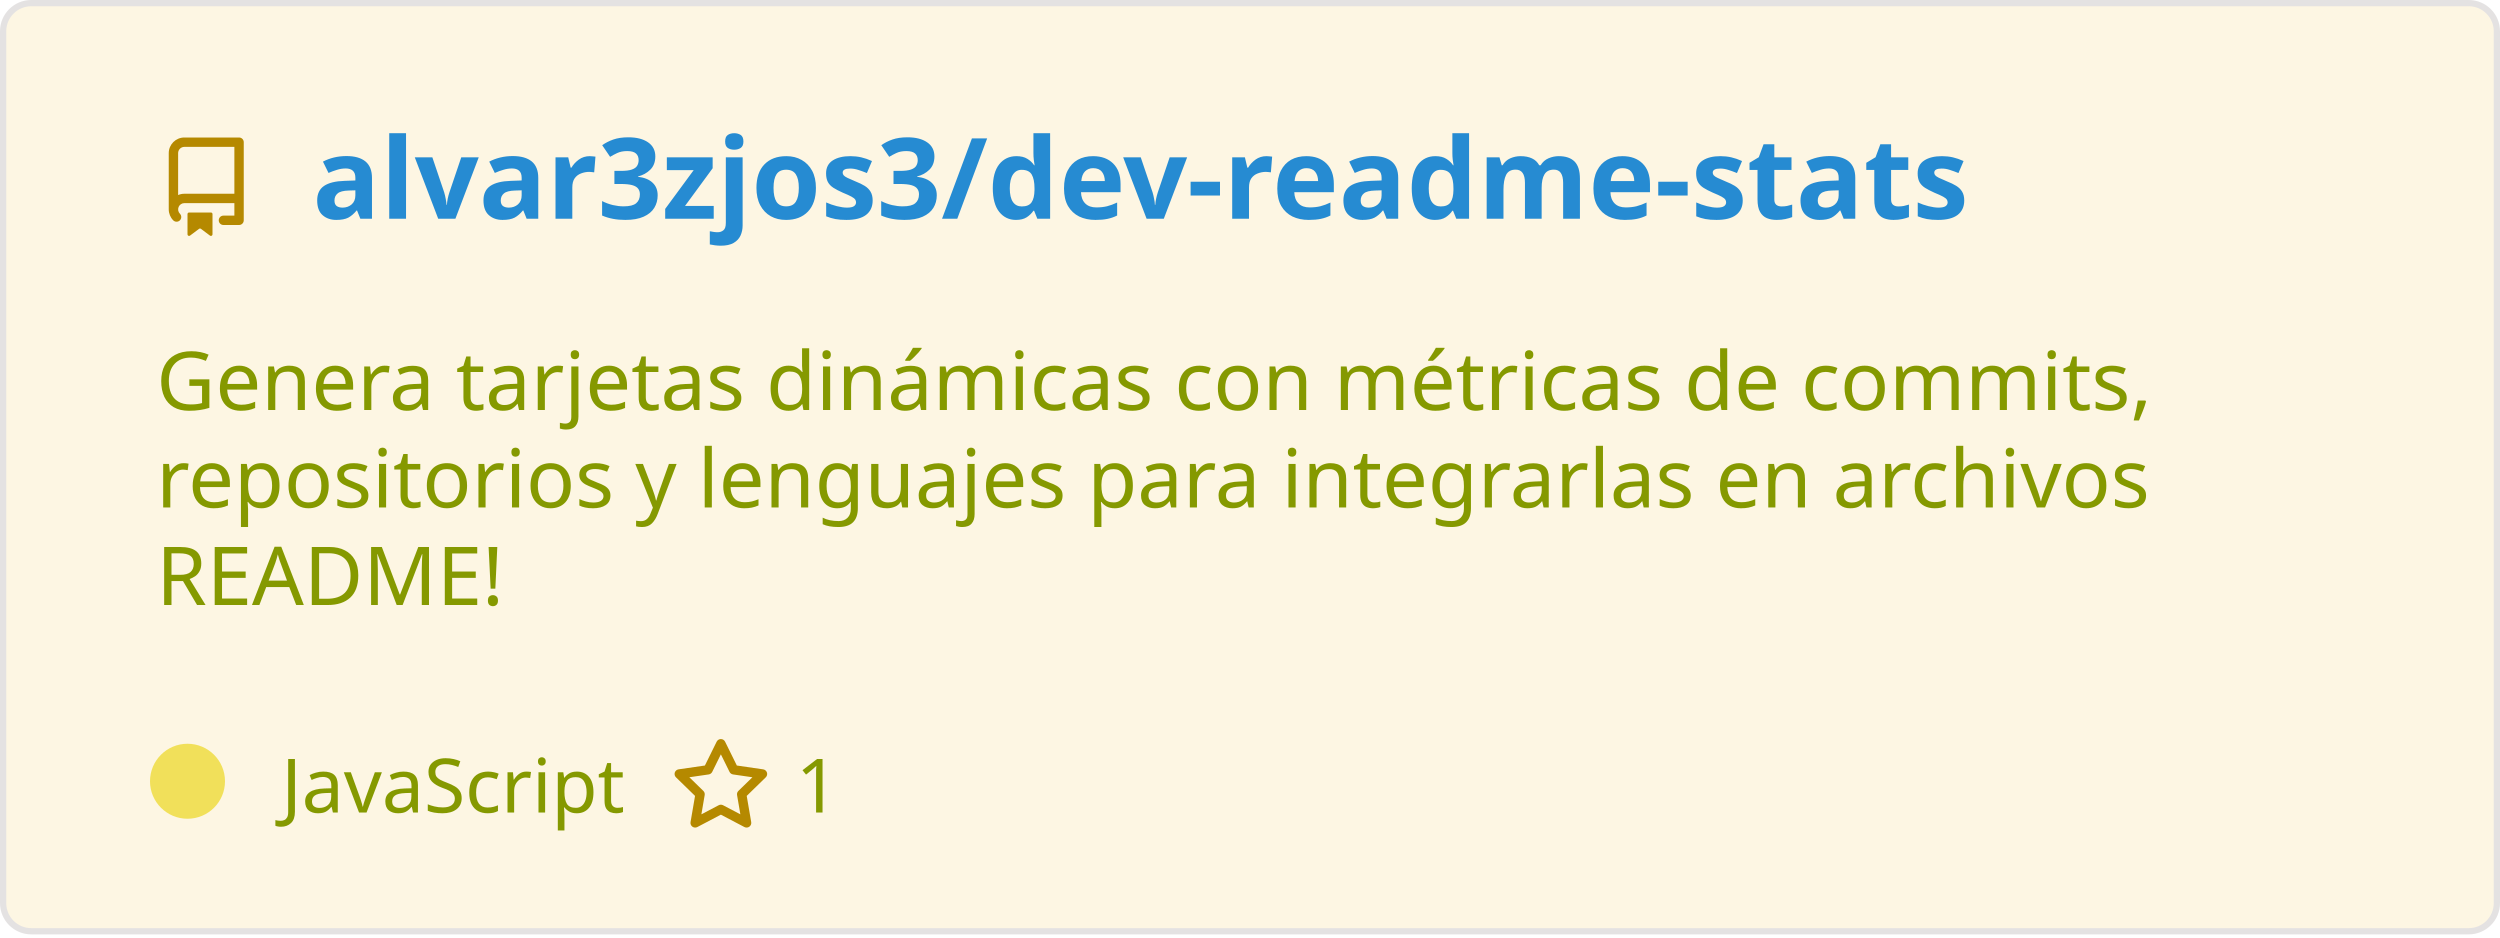
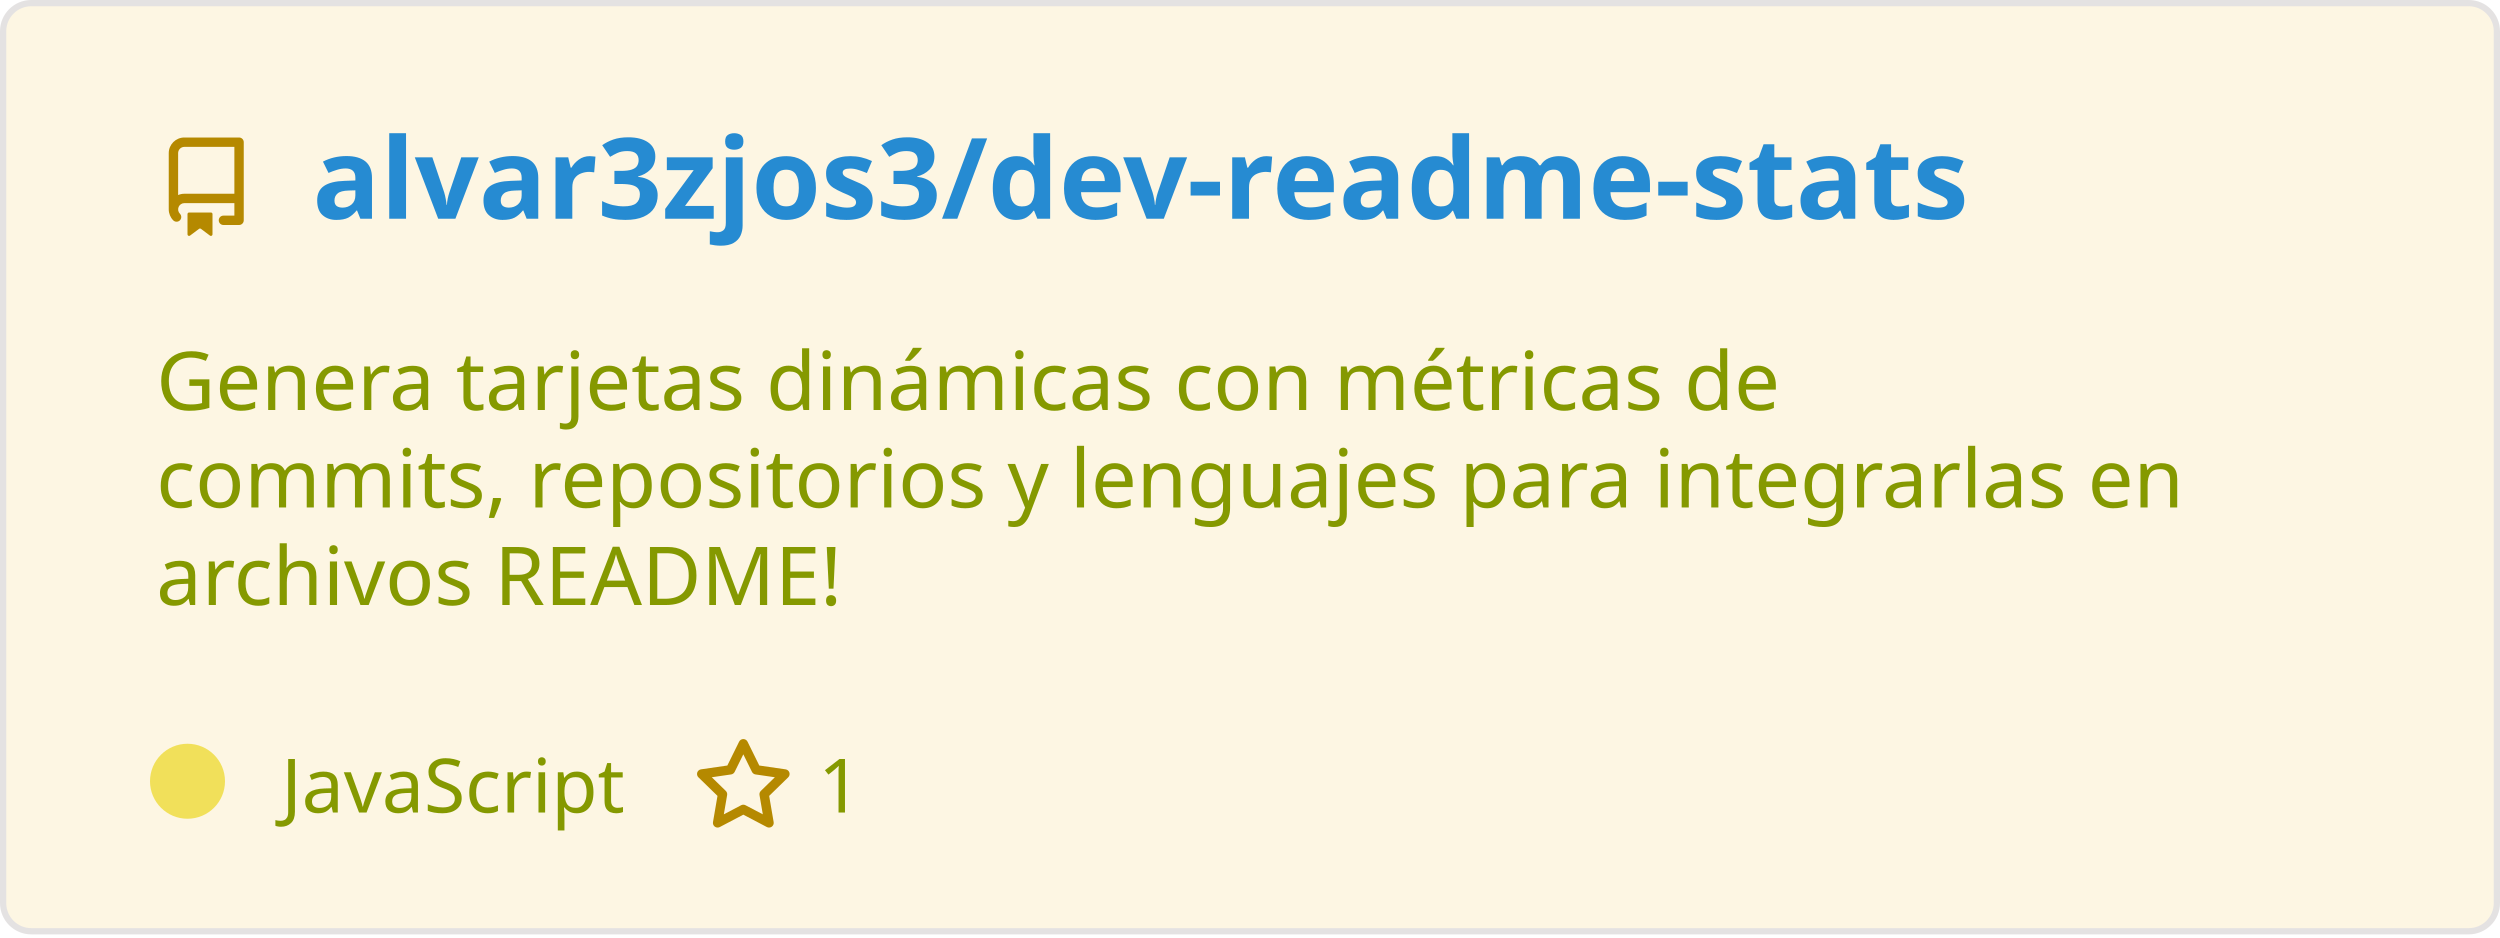
<svg xmlns="http://www.w3.org/2000/svg" width="400" height="150" viewBox="0 0 400 150" fill="none" role="img" aria-labelledby="descId">
  <style>
          .header {
            font: 600 18px 'Segoe UI', Ubuntu, Sans-Serif;
            fill: #268bd2;
            animation: fadeInAnimation 0.8s ease-in-out forwards;
          }
          @supports(-moz-appearance: auto) {
-             /* Selector detects Firefox */
+             /* El selector detecta Firefox */
            .header { font-size: 15.5px; }
          }
          
-     .description {
-       font: 400 13px 'Segoe UI', Ubuntu, Sans-Serif;fill: #859900;
-       
-     }
+     .description { font: 400 13px 'Segoe UI', Ubuntu, Sans-Serif; fill: #859900 }
    .gray { font: 400 12px 'Segoe UI', Ubuntu, Sans-Serif; fill: #859900 }
+     .icon { fill: #b58900 }
    .badge { font: 600 11px 'Segoe UI', Ubuntu, Sans-Serif; }
    .badge rect { opacity: 0.2 }
- 
-     .stat { font: 400 12px 'Segoe UI', Ubuntu, Sans-Serif; fill: #859900 }
-     .stagger {
-       opacity: 0;
-       animation: fadeInAnimation 0.3s ease-in-out forwards;
-     }
-     .not_bold { font-weight: 400 }
-     .bold { font-weight: 700 }
-     .icon {
-       fill: #b58900;
-       display: block;
-     }
  

          
-       /* Animations */
+       /* Animaciones */
      @keyframes scaleInAnimation {
        from {
          transform: translate(-5px, 5px) scale(0);
        }
        to {
          transform: translate(-5px, 5px) scale(1);
        }
      }
      @keyframes fadeInAnimation {
        from {
          opacity: 0;
        }
        to {
          opacity: 1;
        }
      }
    
          * { animation-duration: 0s !important; animation-delay: 0s !important; }
        </style>
  <rect data-testid="card-bg" x="0.5" y="0.5" rx="4.5" height="99%" stroke="#e4e2e2" width="399" fill="#fdf6e3" stroke-opacity="1" />
  <g data-testid="card-title" transform="translate(25, 35)">
    <g transform="translate(0, 0)">
      <svg class="icon" x="0" y="-13" viewBox="0 0 16 16" version="1.1" width="16" height="16">
        <path fill-rule="evenodd" d="M2 2.5A2.5 2.5 0 014.5 0h8.75a.75.75 0 01.75.75v12.5a.75.75 0 01-.75.75h-2.5a.75.75 0 110-1.5h1.75v-2h-8a1 1 0 00-.714 1.7.75.75 0 01-1.072 1.05A2.495 2.495 0 012 11.5v-9zm10.5-1V9h-8c-.356 0-.694.074-1 .208V2.5a1 1 0 011-1h8zM5 12.25v3.25a.25.25 0 00.4.2l1.45-1.087a.25.25 0 01.3 0L8.6 15.7a.25.25 0 00.4-.2v-3.25a.25.25 0 00-.25-.25h-3.5a.25.25 0 00-.25.25z" />
      </svg>
    </g>
    <g transform="translate(25, 0)">
      <text x="0" y="0" class="header" data-testid="header">alvar3zjos3/dev-readme-stats</text>
    </g>
  </g>
  <g data-testid="main-card-body" transform="translate(0, 55)">
    <text class="description" x="25" y="-5">
-       <tspan dy="1.2em" x="25">Genera tarjetas dinámicas con métricas de commits,</tspan>
-       <tspan dy="1.2em" x="25">repositorios y lenguajes para integrarlas en archivos</tspan>
-       <tspan dy="1.2em" x="25">README!</tspan>
+       <tspan dy="1.2em" x="25">Genera tarjetas dinámicas con métricas de</tspan>
+       <tspan dy="1.2em" x="25">commits, repositorios y lenguajes para integrarlas en</tspan>
+       <tspan dy="1.2em" x="25">archivos README!</tspan>
    </text>
    <g transform="translate(30, 75)">
      <g transform="translate(0, 0)">
        <g data-testid="primary-lang">
          <circle data-testid="lang-color" cx="0" cy="-5" r="6" fill="#f1e05a" />
          <text data-testid="lang-name" class="gray" x="15">JavaScript</text>
        </g>
      </g>
-       <g transform="translate(77.34, 0)">
+       <g transform="translate(80.93125, 0)">
        <g transform="translate(0, 0)">
          <svg class="icon" y="-12" viewBox="0 0 16 16" version="1.1" width="16" height="16">
            <path fill-rule="evenodd" d="M8 .25a.75.75 0 01.673.418l1.882 3.815 4.21.612a.75.75 0 01.416 1.279l-3.046 2.97.719 4.192a.75.75 0 01-1.088.791L8 12.347l-3.766 1.98a.75.75 0 01-1.088-.79l.72-4.194L.818 6.374a.75.75 0 01.416-1.28l4.21-.611L7.327.668A.75.75 0 018 .25zm0 2.445L6.615 5.5a.75.75 0 01-.564.41l-3.097.45 2.24 2.184a.75.75 0 01.216.664l-.528 3.084 2.769-1.456a.75.75 0 01.698 0l2.77 1.456-.53-3.084a.75.75 0 01.216-.664l2.24-2.183-3.096-.45a.75.75 0 01-.564-.41L8 2.694v.001z" />
          </svg>
        </g>
        <g transform="translate(20, 0)">
          <text data-testid="stargazers" class="gray">1</text>
        </g>
      </g>
    </g>
-     <svg x="0" y="0">
-       <g transform="translate(-3, 98)">
-       
-     </g>
-     </svg>
  </g>
</svg>
